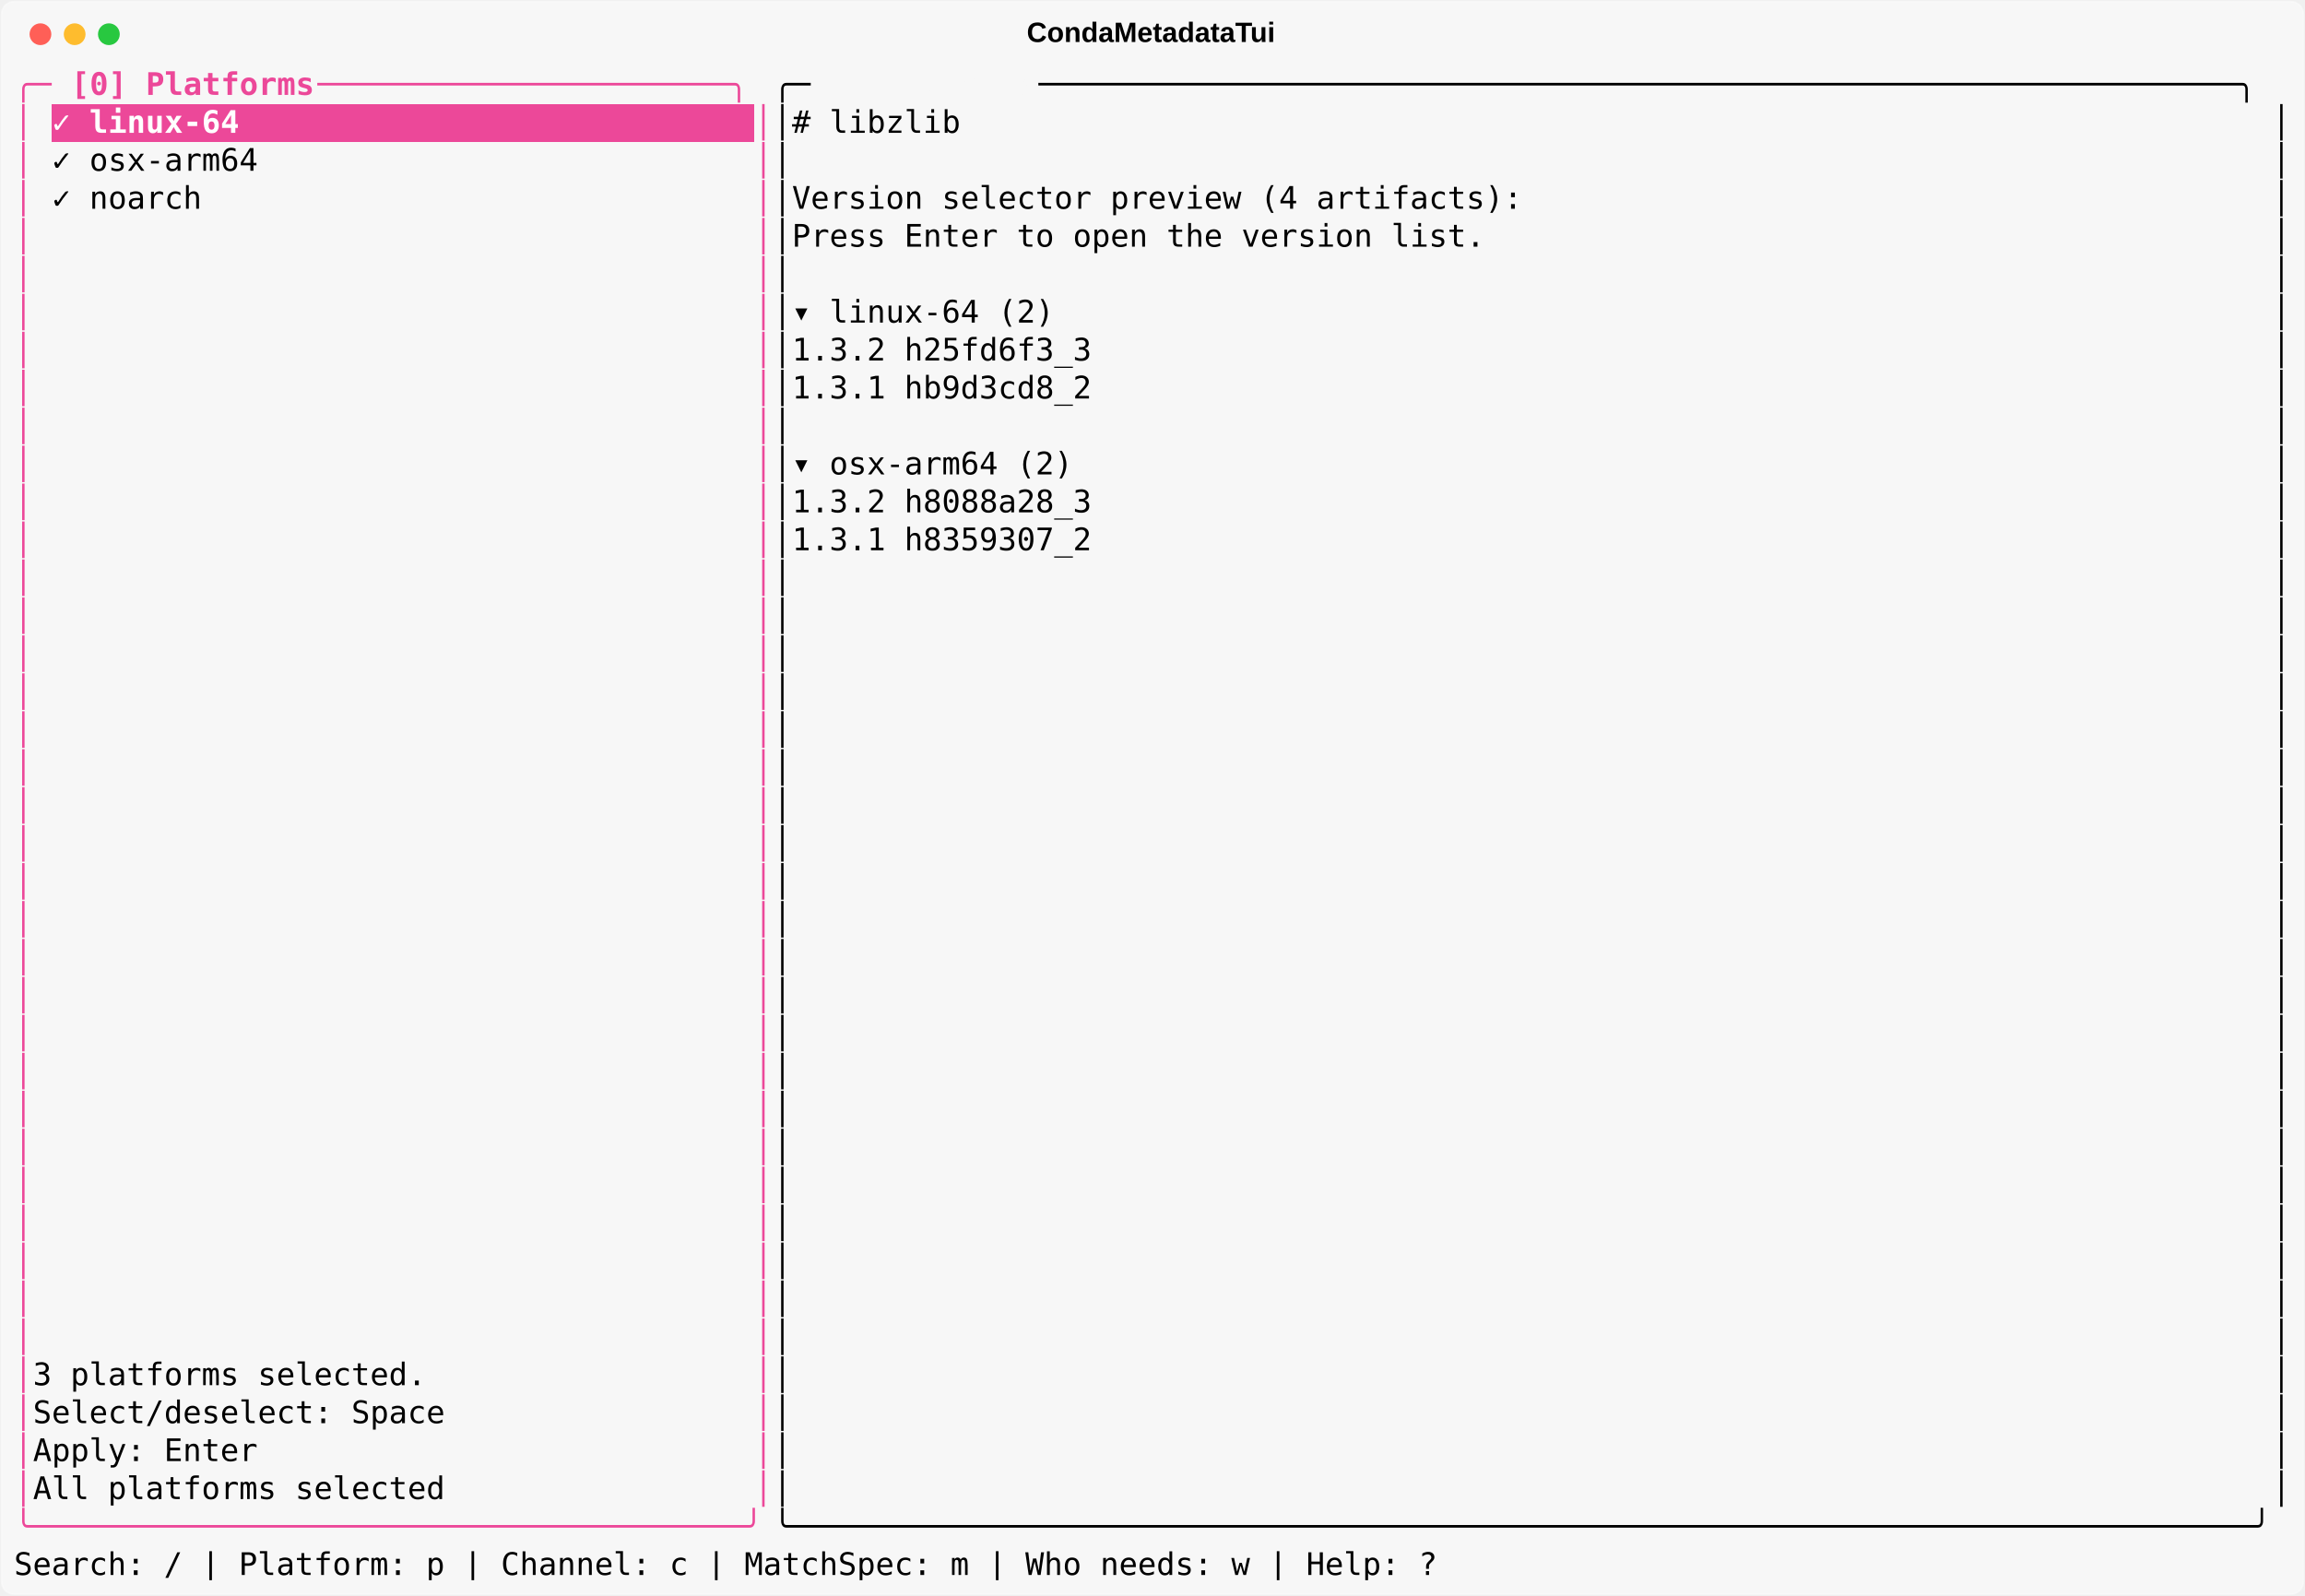
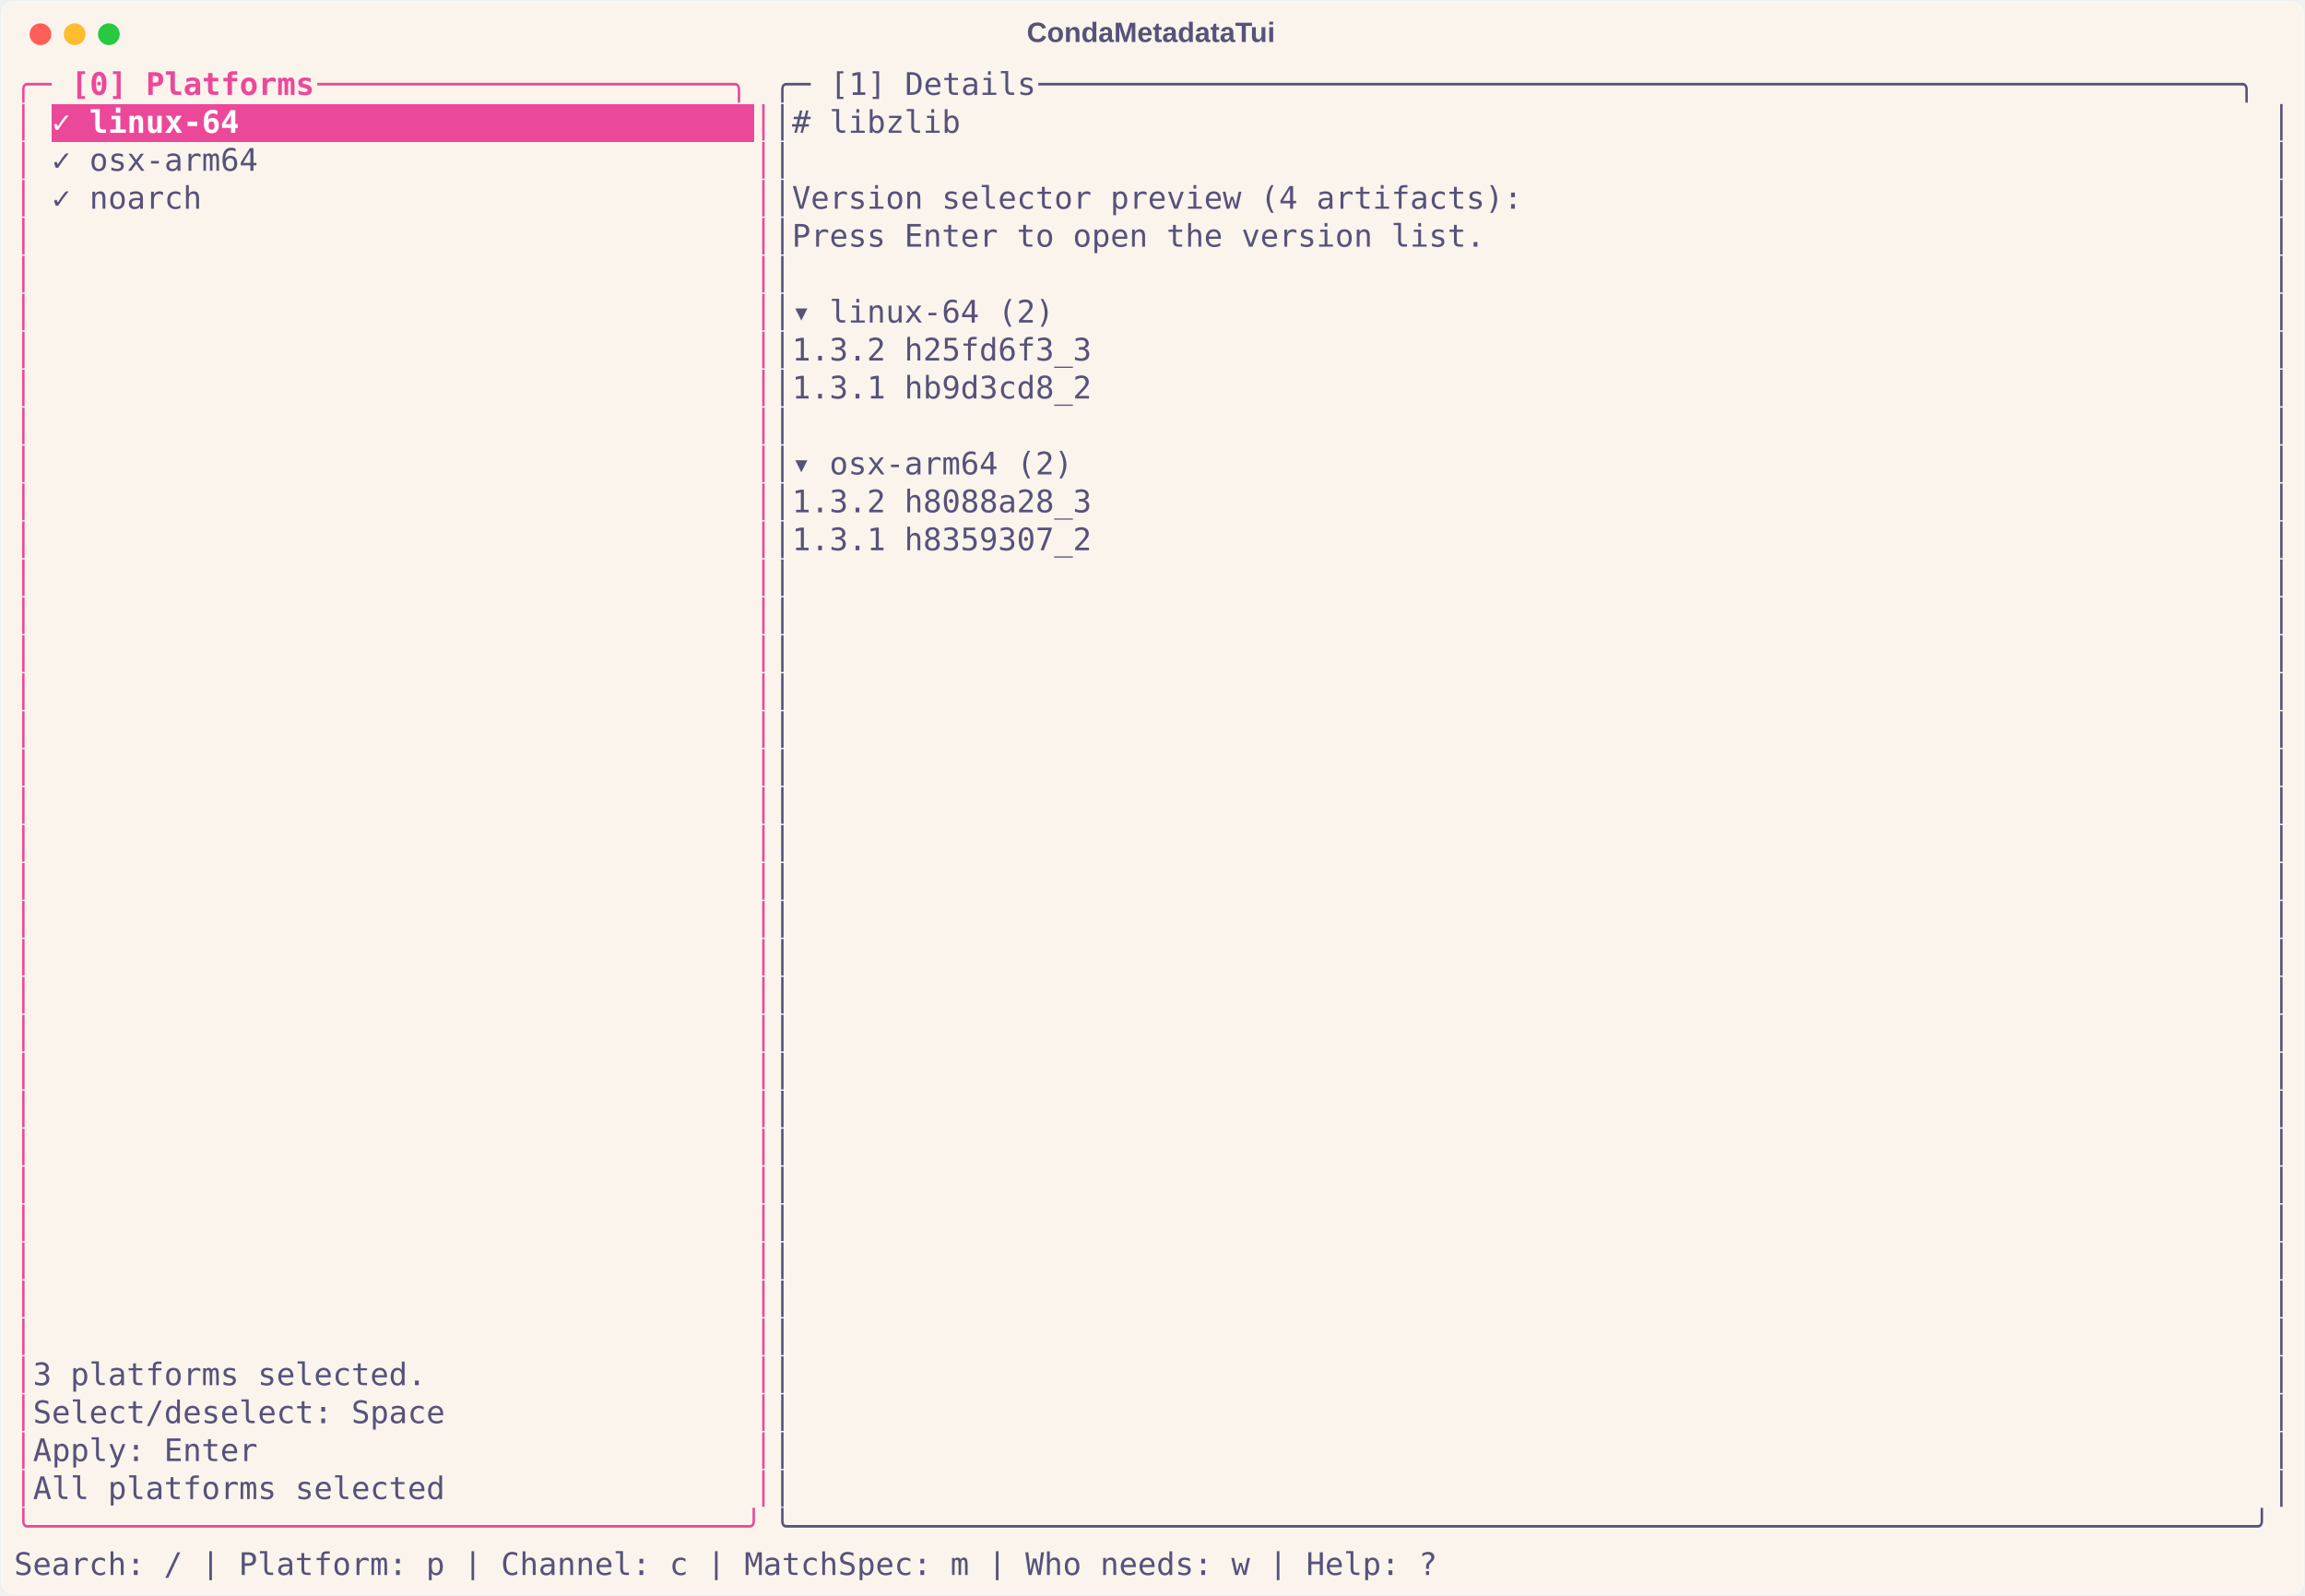
<svg xmlns="http://www.w3.org/2000/svg" class="rich-terminal" viewBox="0 0 1482 1026.0">
  <style>

    @font-face {
        font-family: "Fira Code";
        src: local("FiraCode-Regular"),
                url("https://cdnjs.cloudflare.com/ajax/libs/firacode/6.2.0/woff2/FiraCode-Regular.woff2") format("woff2"),
                url("https://cdnjs.cloudflare.com/ajax/libs/firacode/6.2.0/woff/FiraCode-Regular.woff") format("woff");
        font-style: normal;
        font-weight: 400;
    }
    @font-face {
        font-family: "Fira Code";
        src: local("FiraCode-Bold"),
                url("https://cdnjs.cloudflare.com/ajax/libs/firacode/6.2.0/woff2/FiraCode-Bold.woff2") format("woff2"),
                url("https://cdnjs.cloudflare.com/ajax/libs/firacode/6.2.0/woff/FiraCode-Bold.woff") format("woff");
        font-style: bold;
        font-weight: 700;
    }

    .terminal-matrix {
        font-family: Fira Code, monospace;
        font-size: 20px;
        line-height: 24.4px;
        font-variant-east-asian: full-width;
    }

    .terminal-title {
        font-size: 18px;
        font-weight: bold;
        font-family: arial;
    }

    .terminal-r1 { fill: #ec4899 }
.terminal-r2 { fill: #ec4899;font-weight: bold }
- .terminal-r3 { fill: #000000 }
- .terminal-r4 { fill: #f7f7f7 }
- .terminal-r5 { fill: #ffffff;font-weight: bold }
+ .terminal-r3 { fill: #575279 }
+ .terminal-r4 { fill: #ffffff;font-weight: bold }
    </style>
  <defs>
    <clipPath id="terminal-clip-terminal">
      <rect x="0" y="0" width="1463.0" height="975.0" />
    </clipPath>
    <clipPath id="terminal-line-0">
      <rect x="0" y="1.5" width="1464" height="24.65" />
    </clipPath>
    <clipPath id="terminal-line-1">
      <rect x="0" y="25.9" width="1464" height="24.65" />
    </clipPath>
    <clipPath id="terminal-line-2">
      <rect x="0" y="50.3" width="1464" height="24.65" />
    </clipPath>
    <clipPath id="terminal-line-3">
      <rect x="0" y="74.7" width="1464" height="24.65" />
    </clipPath>
    <clipPath id="terminal-line-4">
      <rect x="0" y="99.1" width="1464" height="24.65" />
    </clipPath>
    <clipPath id="terminal-line-5">
      <rect x="0" y="123.5" width="1464" height="24.65" />
    </clipPath>
    <clipPath id="terminal-line-6">
      <rect x="0" y="147.9" width="1464" height="24.65" />
    </clipPath>
    <clipPath id="terminal-line-7">
      <rect x="0" y="172.3" width="1464" height="24.65" />
    </clipPath>
    <clipPath id="terminal-line-8">
      <rect x="0" y="196.7" width="1464" height="24.65" />
    </clipPath>
    <clipPath id="terminal-line-9">
      <rect x="0" y="221.1" width="1464" height="24.65" />
    </clipPath>
    <clipPath id="terminal-line-10">
      <rect x="0" y="245.5" width="1464" height="24.65" />
    </clipPath>
    <clipPath id="terminal-line-11">
      <rect x="0" y="269.9" width="1464" height="24.65" />
    </clipPath>
    <clipPath id="terminal-line-12">
      <rect x="0" y="294.3" width="1464" height="24.65" />
    </clipPath>
    <clipPath id="terminal-line-13">
      <rect x="0" y="318.7" width="1464" height="24.65" />
    </clipPath>
    <clipPath id="terminal-line-14">
      <rect x="0" y="343.1" width="1464" height="24.65" />
    </clipPath>
    <clipPath id="terminal-line-15">
      <rect x="0" y="367.5" width="1464" height="24.65" />
    </clipPath>
    <clipPath id="terminal-line-16">
      <rect x="0" y="391.9" width="1464" height="24.65" />
    </clipPath>
    <clipPath id="terminal-line-17">
      <rect x="0" y="416.3" width="1464" height="24.65" />
    </clipPath>
    <clipPath id="terminal-line-18">
      <rect x="0" y="440.7" width="1464" height="24.65" />
    </clipPath>
    <clipPath id="terminal-line-19">
      <rect x="0" y="465.1" width="1464" height="24.65" />
    </clipPath>
    <clipPath id="terminal-line-20">
      <rect x="0" y="489.5" width="1464" height="24.65" />
    </clipPath>
    <clipPath id="terminal-line-21">
      <rect x="0" y="513.9" width="1464" height="24.65" />
    </clipPath>
    <clipPath id="terminal-line-22">
      <rect x="0" y="538.3" width="1464" height="24.65" />
    </clipPath>
    <clipPath id="terminal-line-23">
      <rect x="0" y="562.7" width="1464" height="24.65" />
    </clipPath>
    <clipPath id="terminal-line-24">
      <rect x="0" y="587.1" width="1464" height="24.65" />
    </clipPath>
    <clipPath id="terminal-line-25">
      <rect x="0" y="611.5" width="1464" height="24.65" />
    </clipPath>
    <clipPath id="terminal-line-26">
      <rect x="0" y="635.9" width="1464" height="24.65" />
    </clipPath>
    <clipPath id="terminal-line-27">
      <rect x="0" y="660.3" width="1464" height="24.65" />
    </clipPath>
    <clipPath id="terminal-line-28">
      <rect x="0" y="684.7" width="1464" height="24.65" />
    </clipPath>
    <clipPath id="terminal-line-29">
      <rect x="0" y="709.1" width="1464" height="24.65" />
    </clipPath>
    <clipPath id="terminal-line-30">
      <rect x="0" y="733.5" width="1464" height="24.65" />
    </clipPath>
    <clipPath id="terminal-line-31">
      <rect x="0" y="757.9" width="1464" height="24.65" />
    </clipPath>
    <clipPath id="terminal-line-32">
      <rect x="0" y="782.3" width="1464" height="24.65" />
    </clipPath>
    <clipPath id="terminal-line-33">
      <rect x="0" y="806.7" width="1464" height="24.65" />
    </clipPath>
    <clipPath id="terminal-line-34">
      <rect x="0" y="831.1" width="1464" height="24.65" />
    </clipPath>
    <clipPath id="terminal-line-35">
      <rect x="0" y="855.5" width="1464" height="24.65" />
    </clipPath>
    <clipPath id="terminal-line-36">
      <rect x="0" y="879.9" width="1464" height="24.65" />
    </clipPath>
    <clipPath id="terminal-line-37">
      <rect x="0" y="904.3" width="1464" height="24.65" />
    </clipPath>
    <clipPath id="terminal-line-38">
      <rect x="0" y="928.7" width="1464" height="24.65" />
    </clipPath>
  </defs>
-   <rect fill="#f7f7f7" stroke="rgba(255,255,255,0.35)" stroke-width="1" x="1" y="1" width="1480" height="1024" rx="8" />
-   <text class="terminal-title" fill="#000000" text-anchor="middle" x="740" y="27">CondaMetadataTui</text>
+   <rect fill="#faf4ed" stroke="rgba(255,255,255,0.35)" stroke-width="1" x="1" y="1" width="1480" height="1024" rx="8" />
+   <text class="terminal-title" fill="#575279" text-anchor="middle" x="740" y="27">CondaMetadataTui</text>
  <g transform="translate(26,22)">
    <circle cx="0" cy="0" r="7" fill="#ff5f57" />
    <circle cx="22" cy="0" r="7" fill="#febc2e" />
    <circle cx="44" cy="0" r="7" fill="#28c840" />
  </g>
  <g transform="translate(9, 41)" clip-path="url(#terminal-clip-terminal)">
    <rect fill="#ec4899" x="24.4" y="25.9" width="122" height="24.65" shape-rendering="crispEdges" />
    <rect fill="#ec4899" x="146.4" y="25.9" width="329.4" height="24.65" shape-rendering="crispEdges" />
    <g class="terminal-matrix">
      <text class="terminal-r1" x="0" y="20" textLength="36.6" clip-path="url(#terminal-line-0)">╭─ </text>
      <text class="terminal-r2" x="36.6" y="20" textLength="158.6" clip-path="url(#terminal-line-0)">[0] Platforms</text>
      <text class="terminal-r1" x="195.2" y="20" textLength="292.8" clip-path="url(#terminal-line-0)"> ──────────────────────╮</text>
      <text class="terminal-r3" x="488" y="20" textLength="36.6" clip-path="url(#terminal-line-0)">╭─ </text>
-       <text class="terminal-r4" x="524.6" y="20" textLength="134.2" clip-path="url(#terminal-line-0)">[1] Details</text>
+       <text class="terminal-r3" x="524.6" y="20" textLength="134.2" clip-path="url(#terminal-line-0)">[1] Details</text>
      <text class="terminal-r3" x="658.8" y="20" textLength="805.2" clip-path="url(#terminal-line-0)"> ────────────────────────────────────────────────────────────────╮</text>
      <text class="terminal-r3" x="1464" y="20" textLength="12.2" clip-path="url(#terminal-line-0)">
</text>
      <text class="terminal-r1" x="0" y="44.4" textLength="12.2" clip-path="url(#terminal-line-1)">│</text>
-       <text class="terminal-r5" x="24.4" y="44.4" textLength="122" clip-path="url(#terminal-line-1)">✓ linux-64</text>
+       <text class="terminal-r4" x="24.4" y="44.4" textLength="122" clip-path="url(#terminal-line-1)">✓ linux-64</text>
      <text class="terminal-r1" x="475.8" y="44.4" textLength="12.2" clip-path="url(#terminal-line-1)">│</text>
      <text class="terminal-r3" x="488" y="44.4" textLength="12.2" clip-path="url(#terminal-line-1)">│</text>
      <text class="terminal-r3" x="500.2" y="44.4" textLength="109.8" clip-path="url(#terminal-line-1)"># libzlib</text>
      <text class="terminal-r3" x="1451.8" y="44.4" textLength="12.2" clip-path="url(#terminal-line-1)">│</text>
      <text class="terminal-r3" x="1464" y="44.4" textLength="12.2" clip-path="url(#terminal-line-1)">
</text>
      <text class="terminal-r1" x="0" y="68.8" textLength="12.2" clip-path="url(#terminal-line-2)">│</text>
      <text class="terminal-r3" x="24.4" y="68.8" textLength="134.2" clip-path="url(#terminal-line-2)">✓ osx-arm64</text>
      <text class="terminal-r1" x="475.8" y="68.8" textLength="12.2" clip-path="url(#terminal-line-2)">│</text>
      <text class="terminal-r3" x="488" y="68.8" textLength="12.2" clip-path="url(#terminal-line-2)">│</text>
      <text class="terminal-r3" x="1451.8" y="68.8" textLength="12.2" clip-path="url(#terminal-line-2)">│</text>
      <text class="terminal-r3" x="1464" y="68.8" textLength="12.2" clip-path="url(#terminal-line-2)">
</text>
      <text class="terminal-r1" x="0" y="93.2" textLength="12.2" clip-path="url(#terminal-line-3)">│</text>
      <text class="terminal-r3" x="24.4" y="93.2" textLength="97.6" clip-path="url(#terminal-line-3)">✓ noarch</text>
      <text class="terminal-r1" x="475.8" y="93.2" textLength="12.2" clip-path="url(#terminal-line-3)">│</text>
      <text class="terminal-r3" x="488" y="93.2" textLength="12.2" clip-path="url(#terminal-line-3)">│</text>
      <text class="terminal-r3" x="500.2" y="93.2" textLength="475.8" clip-path="url(#terminal-line-3)">Version selector preview (4 artifacts):</text>
      <text class="terminal-r3" x="1451.8" y="93.2" textLength="12.2" clip-path="url(#terminal-line-3)">│</text>
      <text class="terminal-r3" x="1464" y="93.2" textLength="12.2" clip-path="url(#terminal-line-3)">
</text>
      <text class="terminal-r1" x="0" y="117.6" textLength="12.2" clip-path="url(#terminal-line-4)">│</text>
      <text class="terminal-r1" x="475.8" y="117.6" textLength="12.2" clip-path="url(#terminal-line-4)">│</text>
      <text class="terminal-r3" x="488" y="117.6" textLength="12.2" clip-path="url(#terminal-line-4)">│</text>
      <text class="terminal-r3" x="500.2" y="117.6" textLength="451.4" clip-path="url(#terminal-line-4)">Press Enter to open the version list.</text>
      <text class="terminal-r3" x="1451.8" y="117.6" textLength="12.2" clip-path="url(#terminal-line-4)">│</text>
      <text class="terminal-r3" x="1464" y="117.6" textLength="12.2" clip-path="url(#terminal-line-4)">
</text>
      <text class="terminal-r1" x="0" y="142" textLength="12.2" clip-path="url(#terminal-line-5)">│</text>
      <text class="terminal-r1" x="475.8" y="142" textLength="12.2" clip-path="url(#terminal-line-5)">│</text>
      <text class="terminal-r3" x="488" y="142" textLength="12.2" clip-path="url(#terminal-line-5)">│</text>
      <text class="terminal-r3" x="1451.8" y="142" textLength="12.2" clip-path="url(#terminal-line-5)">│</text>
      <text class="terminal-r3" x="1464" y="142" textLength="12.2" clip-path="url(#terminal-line-5)">
</text>
      <text class="terminal-r1" x="0" y="166.4" textLength="12.2" clip-path="url(#terminal-line-6)">│</text>
      <text class="terminal-r1" x="475.8" y="166.4" textLength="12.2" clip-path="url(#terminal-line-6)">│</text>
      <text class="terminal-r3" x="488" y="166.4" textLength="12.2" clip-path="url(#terminal-line-6)">│</text>
      <text class="terminal-r3" x="500.2" y="166.4" textLength="170.8" clip-path="url(#terminal-line-6)">▾ linux-64 (2)</text>
      <text class="terminal-r3" x="1451.8" y="166.4" textLength="12.2" clip-path="url(#terminal-line-6)">│</text>
      <text class="terminal-r3" x="1464" y="166.4" textLength="12.2" clip-path="url(#terminal-line-6)">
</text>
      <text class="terminal-r1" x="0" y="190.8" textLength="12.2" clip-path="url(#terminal-line-7)">│</text>
      <text class="terminal-r1" x="475.8" y="190.8" textLength="12.2" clip-path="url(#terminal-line-7)">│</text>
      <text class="terminal-r3" x="488" y="190.8" textLength="12.2" clip-path="url(#terminal-line-7)">│</text>
      <text class="terminal-r3" x="500.2" y="190.8" textLength="195.2" clip-path="url(#terminal-line-7)">1.3.2 h25fd6f3_3</text>
      <text class="terminal-r3" x="1451.8" y="190.8" textLength="12.2" clip-path="url(#terminal-line-7)">│</text>
      <text class="terminal-r3" x="1464" y="190.8" textLength="12.2" clip-path="url(#terminal-line-7)">
</text>
      <text class="terminal-r1" x="0" y="215.2" textLength="12.2" clip-path="url(#terminal-line-8)">│</text>
      <text class="terminal-r1" x="475.8" y="215.2" textLength="12.2" clip-path="url(#terminal-line-8)">│</text>
      <text class="terminal-r3" x="488" y="215.2" textLength="12.2" clip-path="url(#terminal-line-8)">│</text>
      <text class="terminal-r3" x="500.2" y="215.2" textLength="195.2" clip-path="url(#terminal-line-8)">1.3.1 hb9d3cd8_2</text>
      <text class="terminal-r3" x="1451.8" y="215.2" textLength="12.2" clip-path="url(#terminal-line-8)">│</text>
      <text class="terminal-r3" x="1464" y="215.2" textLength="12.2" clip-path="url(#terminal-line-8)">
</text>
      <text class="terminal-r1" x="0" y="239.6" textLength="12.2" clip-path="url(#terminal-line-9)">│</text>
      <text class="terminal-r1" x="475.8" y="239.6" textLength="12.2" clip-path="url(#terminal-line-9)">│</text>
      <text class="terminal-r3" x="488" y="239.6" textLength="12.2" clip-path="url(#terminal-line-9)">│</text>
      <text class="terminal-r3" x="1451.8" y="239.6" textLength="12.2" clip-path="url(#terminal-line-9)">│</text>
      <text class="terminal-r3" x="1464" y="239.6" textLength="12.2" clip-path="url(#terminal-line-9)">
</text>
      <text class="terminal-r1" x="0" y="264" textLength="12.2" clip-path="url(#terminal-line-10)">│</text>
      <text class="terminal-r1" x="475.8" y="264" textLength="12.2" clip-path="url(#terminal-line-10)">│</text>
      <text class="terminal-r3" x="488" y="264" textLength="12.2" clip-path="url(#terminal-line-10)">│</text>
      <text class="terminal-r3" x="500.2" y="264" textLength="183" clip-path="url(#terminal-line-10)">▾ osx-arm64 (2)</text>
      <text class="terminal-r3" x="1451.8" y="264" textLength="12.2" clip-path="url(#terminal-line-10)">│</text>
      <text class="terminal-r3" x="1464" y="264" textLength="12.2" clip-path="url(#terminal-line-10)">
</text>
      <text class="terminal-r1" x="0" y="288.4" textLength="12.2" clip-path="url(#terminal-line-11)">│</text>
      <text class="terminal-r1" x="475.8" y="288.4" textLength="12.2" clip-path="url(#terminal-line-11)">│</text>
      <text class="terminal-r3" x="488" y="288.4" textLength="12.2" clip-path="url(#terminal-line-11)">│</text>
      <text class="terminal-r3" x="500.2" y="288.4" textLength="195.2" clip-path="url(#terminal-line-11)">1.3.2 h8088a28_3</text>
      <text class="terminal-r3" x="1451.8" y="288.4" textLength="12.2" clip-path="url(#terminal-line-11)">│</text>
      <text class="terminal-r3" x="1464" y="288.4" textLength="12.2" clip-path="url(#terminal-line-11)">
</text>
      <text class="terminal-r1" x="0" y="312.8" textLength="12.2" clip-path="url(#terminal-line-12)">│</text>
      <text class="terminal-r1" x="475.8" y="312.8" textLength="12.2" clip-path="url(#terminal-line-12)">│</text>
      <text class="terminal-r3" x="488" y="312.8" textLength="12.2" clip-path="url(#terminal-line-12)">│</text>
      <text class="terminal-r3" x="500.2" y="312.8" textLength="195.2" clip-path="url(#terminal-line-12)">1.3.1 h8359307_2</text>
      <text class="terminal-r3" x="1451.8" y="312.8" textLength="12.2" clip-path="url(#terminal-line-12)">│</text>
      <text class="terminal-r3" x="1464" y="312.8" textLength="12.2" clip-path="url(#terminal-line-12)">
</text>
      <text class="terminal-r1" x="0" y="337.2" textLength="12.2" clip-path="url(#terminal-line-13)">│</text>
      <text class="terminal-r1" x="475.8" y="337.2" textLength="12.2" clip-path="url(#terminal-line-13)">│</text>
      <text class="terminal-r3" x="488" y="337.2" textLength="12.2" clip-path="url(#terminal-line-13)">│</text>
      <text class="terminal-r3" x="1451.8" y="337.2" textLength="12.2" clip-path="url(#terminal-line-13)">│</text>
      <text class="terminal-r3" x="1464" y="337.2" textLength="12.2" clip-path="url(#terminal-line-13)">
</text>
      <text class="terminal-r1" x="0" y="361.6" textLength="12.2" clip-path="url(#terminal-line-14)">│</text>
      <text class="terminal-r1" x="475.8" y="361.6" textLength="12.2" clip-path="url(#terminal-line-14)">│</text>
      <text class="terminal-r3" x="488" y="361.6" textLength="12.2" clip-path="url(#terminal-line-14)">│</text>
      <text class="terminal-r3" x="1451.8" y="361.6" textLength="12.2" clip-path="url(#terminal-line-14)">│</text>
      <text class="terminal-r3" x="1464" y="361.6" textLength="12.2" clip-path="url(#terminal-line-14)">
</text>
      <text class="terminal-r1" x="0" y="386" textLength="12.2" clip-path="url(#terminal-line-15)">│</text>
      <text class="terminal-r1" x="475.8" y="386" textLength="12.2" clip-path="url(#terminal-line-15)">│</text>
      <text class="terminal-r3" x="488" y="386" textLength="12.2" clip-path="url(#terminal-line-15)">│</text>
      <text class="terminal-r3" x="1451.8" y="386" textLength="12.2" clip-path="url(#terminal-line-15)">│</text>
      <text class="terminal-r3" x="1464" y="386" textLength="12.2" clip-path="url(#terminal-line-15)">
</text>
      <text class="terminal-r1" x="0" y="410.4" textLength="12.2" clip-path="url(#terminal-line-16)">│</text>
      <text class="terminal-r1" x="475.8" y="410.4" textLength="12.2" clip-path="url(#terminal-line-16)">│</text>
      <text class="terminal-r3" x="488" y="410.4" textLength="12.2" clip-path="url(#terminal-line-16)">│</text>
      <text class="terminal-r3" x="1451.8" y="410.4" textLength="12.2" clip-path="url(#terminal-line-16)">│</text>
      <text class="terminal-r3" x="1464" y="410.4" textLength="12.2" clip-path="url(#terminal-line-16)">
</text>
      <text class="terminal-r1" x="0" y="434.8" textLength="12.2" clip-path="url(#terminal-line-17)">│</text>
      <text class="terminal-r1" x="475.8" y="434.8" textLength="12.2" clip-path="url(#terminal-line-17)">│</text>
      <text class="terminal-r3" x="488" y="434.8" textLength="12.2" clip-path="url(#terminal-line-17)">│</text>
      <text class="terminal-r3" x="1451.8" y="434.8" textLength="12.2" clip-path="url(#terminal-line-17)">│</text>
      <text class="terminal-r3" x="1464" y="434.8" textLength="12.2" clip-path="url(#terminal-line-17)">
</text>
      <text class="terminal-r1" x="0" y="459.2" textLength="12.2" clip-path="url(#terminal-line-18)">│</text>
      <text class="terminal-r1" x="475.8" y="459.2" textLength="12.2" clip-path="url(#terminal-line-18)">│</text>
      <text class="terminal-r3" x="488" y="459.2" textLength="12.2" clip-path="url(#terminal-line-18)">│</text>
      <text class="terminal-r3" x="1451.8" y="459.2" textLength="12.2" clip-path="url(#terminal-line-18)">│</text>
      <text class="terminal-r3" x="1464" y="459.2" textLength="12.2" clip-path="url(#terminal-line-18)">
</text>
      <text class="terminal-r1" x="0" y="483.6" textLength="12.2" clip-path="url(#terminal-line-19)">│</text>
      <text class="terminal-r1" x="475.8" y="483.6" textLength="12.2" clip-path="url(#terminal-line-19)">│</text>
      <text class="terminal-r3" x="488" y="483.6" textLength="12.2" clip-path="url(#terminal-line-19)">│</text>
      <text class="terminal-r3" x="1451.8" y="483.6" textLength="12.2" clip-path="url(#terminal-line-19)">│</text>
      <text class="terminal-r3" x="1464" y="483.6" textLength="12.2" clip-path="url(#terminal-line-19)">
</text>
      <text class="terminal-r1" x="0" y="508" textLength="12.2" clip-path="url(#terminal-line-20)">│</text>
      <text class="terminal-r1" x="475.8" y="508" textLength="12.2" clip-path="url(#terminal-line-20)">│</text>
      <text class="terminal-r3" x="488" y="508" textLength="12.2" clip-path="url(#terminal-line-20)">│</text>
      <text class="terminal-r3" x="1451.8" y="508" textLength="12.2" clip-path="url(#terminal-line-20)">│</text>
      <text class="terminal-r3" x="1464" y="508" textLength="12.2" clip-path="url(#terminal-line-20)">
</text>
      <text class="terminal-r1" x="0" y="532.4" textLength="12.2" clip-path="url(#terminal-line-21)">│</text>
      <text class="terminal-r1" x="475.8" y="532.4" textLength="12.2" clip-path="url(#terminal-line-21)">│</text>
      <text class="terminal-r3" x="488" y="532.4" textLength="12.2" clip-path="url(#terminal-line-21)">│</text>
      <text class="terminal-r3" x="1451.8" y="532.4" textLength="12.2" clip-path="url(#terminal-line-21)">│</text>
      <text class="terminal-r3" x="1464" y="532.4" textLength="12.2" clip-path="url(#terminal-line-21)">
</text>
      <text class="terminal-r1" x="0" y="556.8" textLength="12.2" clip-path="url(#terminal-line-22)">│</text>
      <text class="terminal-r1" x="475.8" y="556.8" textLength="12.2" clip-path="url(#terminal-line-22)">│</text>
      <text class="terminal-r3" x="488" y="556.8" textLength="12.2" clip-path="url(#terminal-line-22)">│</text>
      <text class="terminal-r3" x="1451.8" y="556.8" textLength="12.2" clip-path="url(#terminal-line-22)">│</text>
      <text class="terminal-r3" x="1464" y="556.8" textLength="12.2" clip-path="url(#terminal-line-22)">
</text>
      <text class="terminal-r1" x="0" y="581.2" textLength="12.2" clip-path="url(#terminal-line-23)">│</text>
      <text class="terminal-r1" x="475.8" y="581.2" textLength="12.2" clip-path="url(#terminal-line-23)">│</text>
      <text class="terminal-r3" x="488" y="581.2" textLength="12.2" clip-path="url(#terminal-line-23)">│</text>
      <text class="terminal-r3" x="1451.8" y="581.2" textLength="12.2" clip-path="url(#terminal-line-23)">│</text>
      <text class="terminal-r3" x="1464" y="581.2" textLength="12.2" clip-path="url(#terminal-line-23)">
</text>
      <text class="terminal-r1" x="0" y="605.6" textLength="12.2" clip-path="url(#terminal-line-24)">│</text>
      <text class="terminal-r1" x="475.8" y="605.6" textLength="12.2" clip-path="url(#terminal-line-24)">│</text>
      <text class="terminal-r3" x="488" y="605.6" textLength="12.2" clip-path="url(#terminal-line-24)">│</text>
      <text class="terminal-r3" x="1451.8" y="605.6" textLength="12.2" clip-path="url(#terminal-line-24)">│</text>
      <text class="terminal-r3" x="1464" y="605.6" textLength="12.2" clip-path="url(#terminal-line-24)">
</text>
      <text class="terminal-r1" x="0" y="630" textLength="12.2" clip-path="url(#terminal-line-25)">│</text>
      <text class="terminal-r1" x="475.8" y="630" textLength="12.2" clip-path="url(#terminal-line-25)">│</text>
      <text class="terminal-r3" x="488" y="630" textLength="12.2" clip-path="url(#terminal-line-25)">│</text>
      <text class="terminal-r3" x="1451.8" y="630" textLength="12.2" clip-path="url(#terminal-line-25)">│</text>
      <text class="terminal-r3" x="1464" y="630" textLength="12.2" clip-path="url(#terminal-line-25)">
</text>
      <text class="terminal-r1" x="0" y="654.4" textLength="12.2" clip-path="url(#terminal-line-26)">│</text>
      <text class="terminal-r1" x="475.8" y="654.4" textLength="12.2" clip-path="url(#terminal-line-26)">│</text>
      <text class="terminal-r3" x="488" y="654.4" textLength="12.2" clip-path="url(#terminal-line-26)">│</text>
      <text class="terminal-r3" x="1451.8" y="654.4" textLength="12.2" clip-path="url(#terminal-line-26)">│</text>
      <text class="terminal-r3" x="1464" y="654.4" textLength="12.2" clip-path="url(#terminal-line-26)">
</text>
      <text class="terminal-r1" x="0" y="678.8" textLength="12.2" clip-path="url(#terminal-line-27)">│</text>
      <text class="terminal-r1" x="475.8" y="678.8" textLength="12.2" clip-path="url(#terminal-line-27)">│</text>
      <text class="terminal-r3" x="488" y="678.8" textLength="12.2" clip-path="url(#terminal-line-27)">│</text>
      <text class="terminal-r3" x="1451.8" y="678.8" textLength="12.2" clip-path="url(#terminal-line-27)">│</text>
      <text class="terminal-r3" x="1464" y="678.8" textLength="12.2" clip-path="url(#terminal-line-27)">
</text>
      <text class="terminal-r1" x="0" y="703.2" textLength="12.2" clip-path="url(#terminal-line-28)">│</text>
      <text class="terminal-r1" x="475.8" y="703.2" textLength="12.2" clip-path="url(#terminal-line-28)">│</text>
      <text class="terminal-r3" x="488" y="703.2" textLength="12.2" clip-path="url(#terminal-line-28)">│</text>
      <text class="terminal-r3" x="1451.8" y="703.2" textLength="12.2" clip-path="url(#terminal-line-28)">│</text>
      <text class="terminal-r3" x="1464" y="703.2" textLength="12.2" clip-path="url(#terminal-line-28)">
</text>
      <text class="terminal-r1" x="0" y="727.6" textLength="12.2" clip-path="url(#terminal-line-29)">│</text>
      <text class="terminal-r1" x="475.8" y="727.6" textLength="12.2" clip-path="url(#terminal-line-29)">│</text>
      <text class="terminal-r3" x="488" y="727.6" textLength="12.2" clip-path="url(#terminal-line-29)">│</text>
      <text class="terminal-r3" x="1451.8" y="727.6" textLength="12.2" clip-path="url(#terminal-line-29)">│</text>
      <text class="terminal-r3" x="1464" y="727.6" textLength="12.2" clip-path="url(#terminal-line-29)">
</text>
      <text class="terminal-r1" x="0" y="752" textLength="12.2" clip-path="url(#terminal-line-30)">│</text>
      <text class="terminal-r1" x="475.8" y="752" textLength="12.2" clip-path="url(#terminal-line-30)">│</text>
      <text class="terminal-r3" x="488" y="752" textLength="12.2" clip-path="url(#terminal-line-30)">│</text>
      <text class="terminal-r3" x="1451.8" y="752" textLength="12.2" clip-path="url(#terminal-line-30)">│</text>
      <text class="terminal-r3" x="1464" y="752" textLength="12.2" clip-path="url(#terminal-line-30)">
</text>
      <text class="terminal-r1" x="0" y="776.4" textLength="12.2" clip-path="url(#terminal-line-31)">│</text>
      <text class="terminal-r1" x="475.8" y="776.4" textLength="12.2" clip-path="url(#terminal-line-31)">│</text>
      <text class="terminal-r3" x="488" y="776.4" textLength="12.2" clip-path="url(#terminal-line-31)">│</text>
      <text class="terminal-r3" x="1451.8" y="776.4" textLength="12.2" clip-path="url(#terminal-line-31)">│</text>
      <text class="terminal-r3" x="1464" y="776.4" textLength="12.2" clip-path="url(#terminal-line-31)">
</text>
      <text class="terminal-r1" x="0" y="800.8" textLength="12.2" clip-path="url(#terminal-line-32)">│</text>
      <text class="terminal-r1" x="475.8" y="800.8" textLength="12.2" clip-path="url(#terminal-line-32)">│</text>
      <text class="terminal-r3" x="488" y="800.8" textLength="12.2" clip-path="url(#terminal-line-32)">│</text>
      <text class="terminal-r3" x="1451.8" y="800.8" textLength="12.2" clip-path="url(#terminal-line-32)">│</text>
      <text class="terminal-r3" x="1464" y="800.8" textLength="12.2" clip-path="url(#terminal-line-32)">
</text>
      <text class="terminal-r1" x="0" y="825.2" textLength="12.2" clip-path="url(#terminal-line-33)">│</text>
      <text class="terminal-r1" x="475.8" y="825.2" textLength="12.2" clip-path="url(#terminal-line-33)">│</text>
      <text class="terminal-r3" x="488" y="825.2" textLength="12.2" clip-path="url(#terminal-line-33)">│</text>
      <text class="terminal-r3" x="1451.8" y="825.2" textLength="12.2" clip-path="url(#terminal-line-33)">│</text>
      <text class="terminal-r3" x="1464" y="825.2" textLength="12.2" clip-path="url(#terminal-line-33)">
</text>
      <text class="terminal-r1" x="0" y="849.6" textLength="12.2" clip-path="url(#terminal-line-34)">│</text>
      <text class="terminal-r3" x="12.2" y="849.6" textLength="256.2" clip-path="url(#terminal-line-34)">3 platforms selected.</text>
      <text class="terminal-r1" x="475.8" y="849.6" textLength="12.2" clip-path="url(#terminal-line-34)">│</text>
      <text class="terminal-r3" x="488" y="849.6" textLength="12.2" clip-path="url(#terminal-line-34)">│</text>
      <text class="terminal-r3" x="1451.8" y="849.6" textLength="12.2" clip-path="url(#terminal-line-34)">│</text>
      <text class="terminal-r3" x="1464" y="849.6" textLength="12.2" clip-path="url(#terminal-line-34)">
</text>
      <text class="terminal-r1" x="0" y="874" textLength="12.2" clip-path="url(#terminal-line-35)">│</text>
      <text class="terminal-r3" x="12.2" y="874" textLength="268.4" clip-path="url(#terminal-line-35)">Select/deselect: Space</text>
      <text class="terminal-r1" x="475.8" y="874" textLength="12.2" clip-path="url(#terminal-line-35)">│</text>
      <text class="terminal-r3" x="488" y="874" textLength="12.2" clip-path="url(#terminal-line-35)">│</text>
      <text class="terminal-r3" x="1451.8" y="874" textLength="12.2" clip-path="url(#terminal-line-35)">│</text>
      <text class="terminal-r3" x="1464" y="874" textLength="12.2" clip-path="url(#terminal-line-35)">
</text>
      <text class="terminal-r1" x="0" y="898.4" textLength="12.2" clip-path="url(#terminal-line-36)">│</text>
      <text class="terminal-r3" x="12.2" y="898.4" textLength="146.4" clip-path="url(#terminal-line-36)">Apply: Enter</text>
      <text class="terminal-r1" x="475.8" y="898.4" textLength="12.2" clip-path="url(#terminal-line-36)">│</text>
      <text class="terminal-r3" x="488" y="898.4" textLength="12.2" clip-path="url(#terminal-line-36)">│</text>
      <text class="terminal-r3" x="1451.8" y="898.4" textLength="12.2" clip-path="url(#terminal-line-36)">│</text>
      <text class="terminal-r3" x="1464" y="898.4" textLength="12.2" clip-path="url(#terminal-line-36)">
</text>
      <text class="terminal-r1" x="0" y="922.8" textLength="12.2" clip-path="url(#terminal-line-37)">│</text>
      <text class="terminal-r3" x="12.2" y="922.8" textLength="268.4" clip-path="url(#terminal-line-37)">All platforms selected</text>
      <text class="terminal-r1" x="475.8" y="922.8" textLength="12.2" clip-path="url(#terminal-line-37)">│</text>
      <text class="terminal-r3" x="488" y="922.8" textLength="12.2" clip-path="url(#terminal-line-37)">│</text>
      <text class="terminal-r3" x="1451.8" y="922.8" textLength="12.2" clip-path="url(#terminal-line-37)">│</text>
      <text class="terminal-r3" x="1464" y="922.8" textLength="12.2" clip-path="url(#terminal-line-37)">
</text>
      <text class="terminal-r1" x="0" y="947.2" textLength="488" clip-path="url(#terminal-line-38)">╰──────────────────────────────────────╯</text>
      <text class="terminal-r3" x="488" y="947.2" textLength="976" clip-path="url(#terminal-line-38)">╰──────────────────────────────────────────────────────────────────────────────╯</text>
      <text class="terminal-r3" x="1464" y="947.2" textLength="12.2" clip-path="url(#terminal-line-38)">
</text>
      <text class="terminal-r3" x="0" y="971.6" textLength="927.2" clip-path="url(#terminal-line-39)">Search: / | Platform: p | Channel: c | MatchSpec: m | Who needs: w | Help: ?</text>
    </g>
  </g>
</svg>
